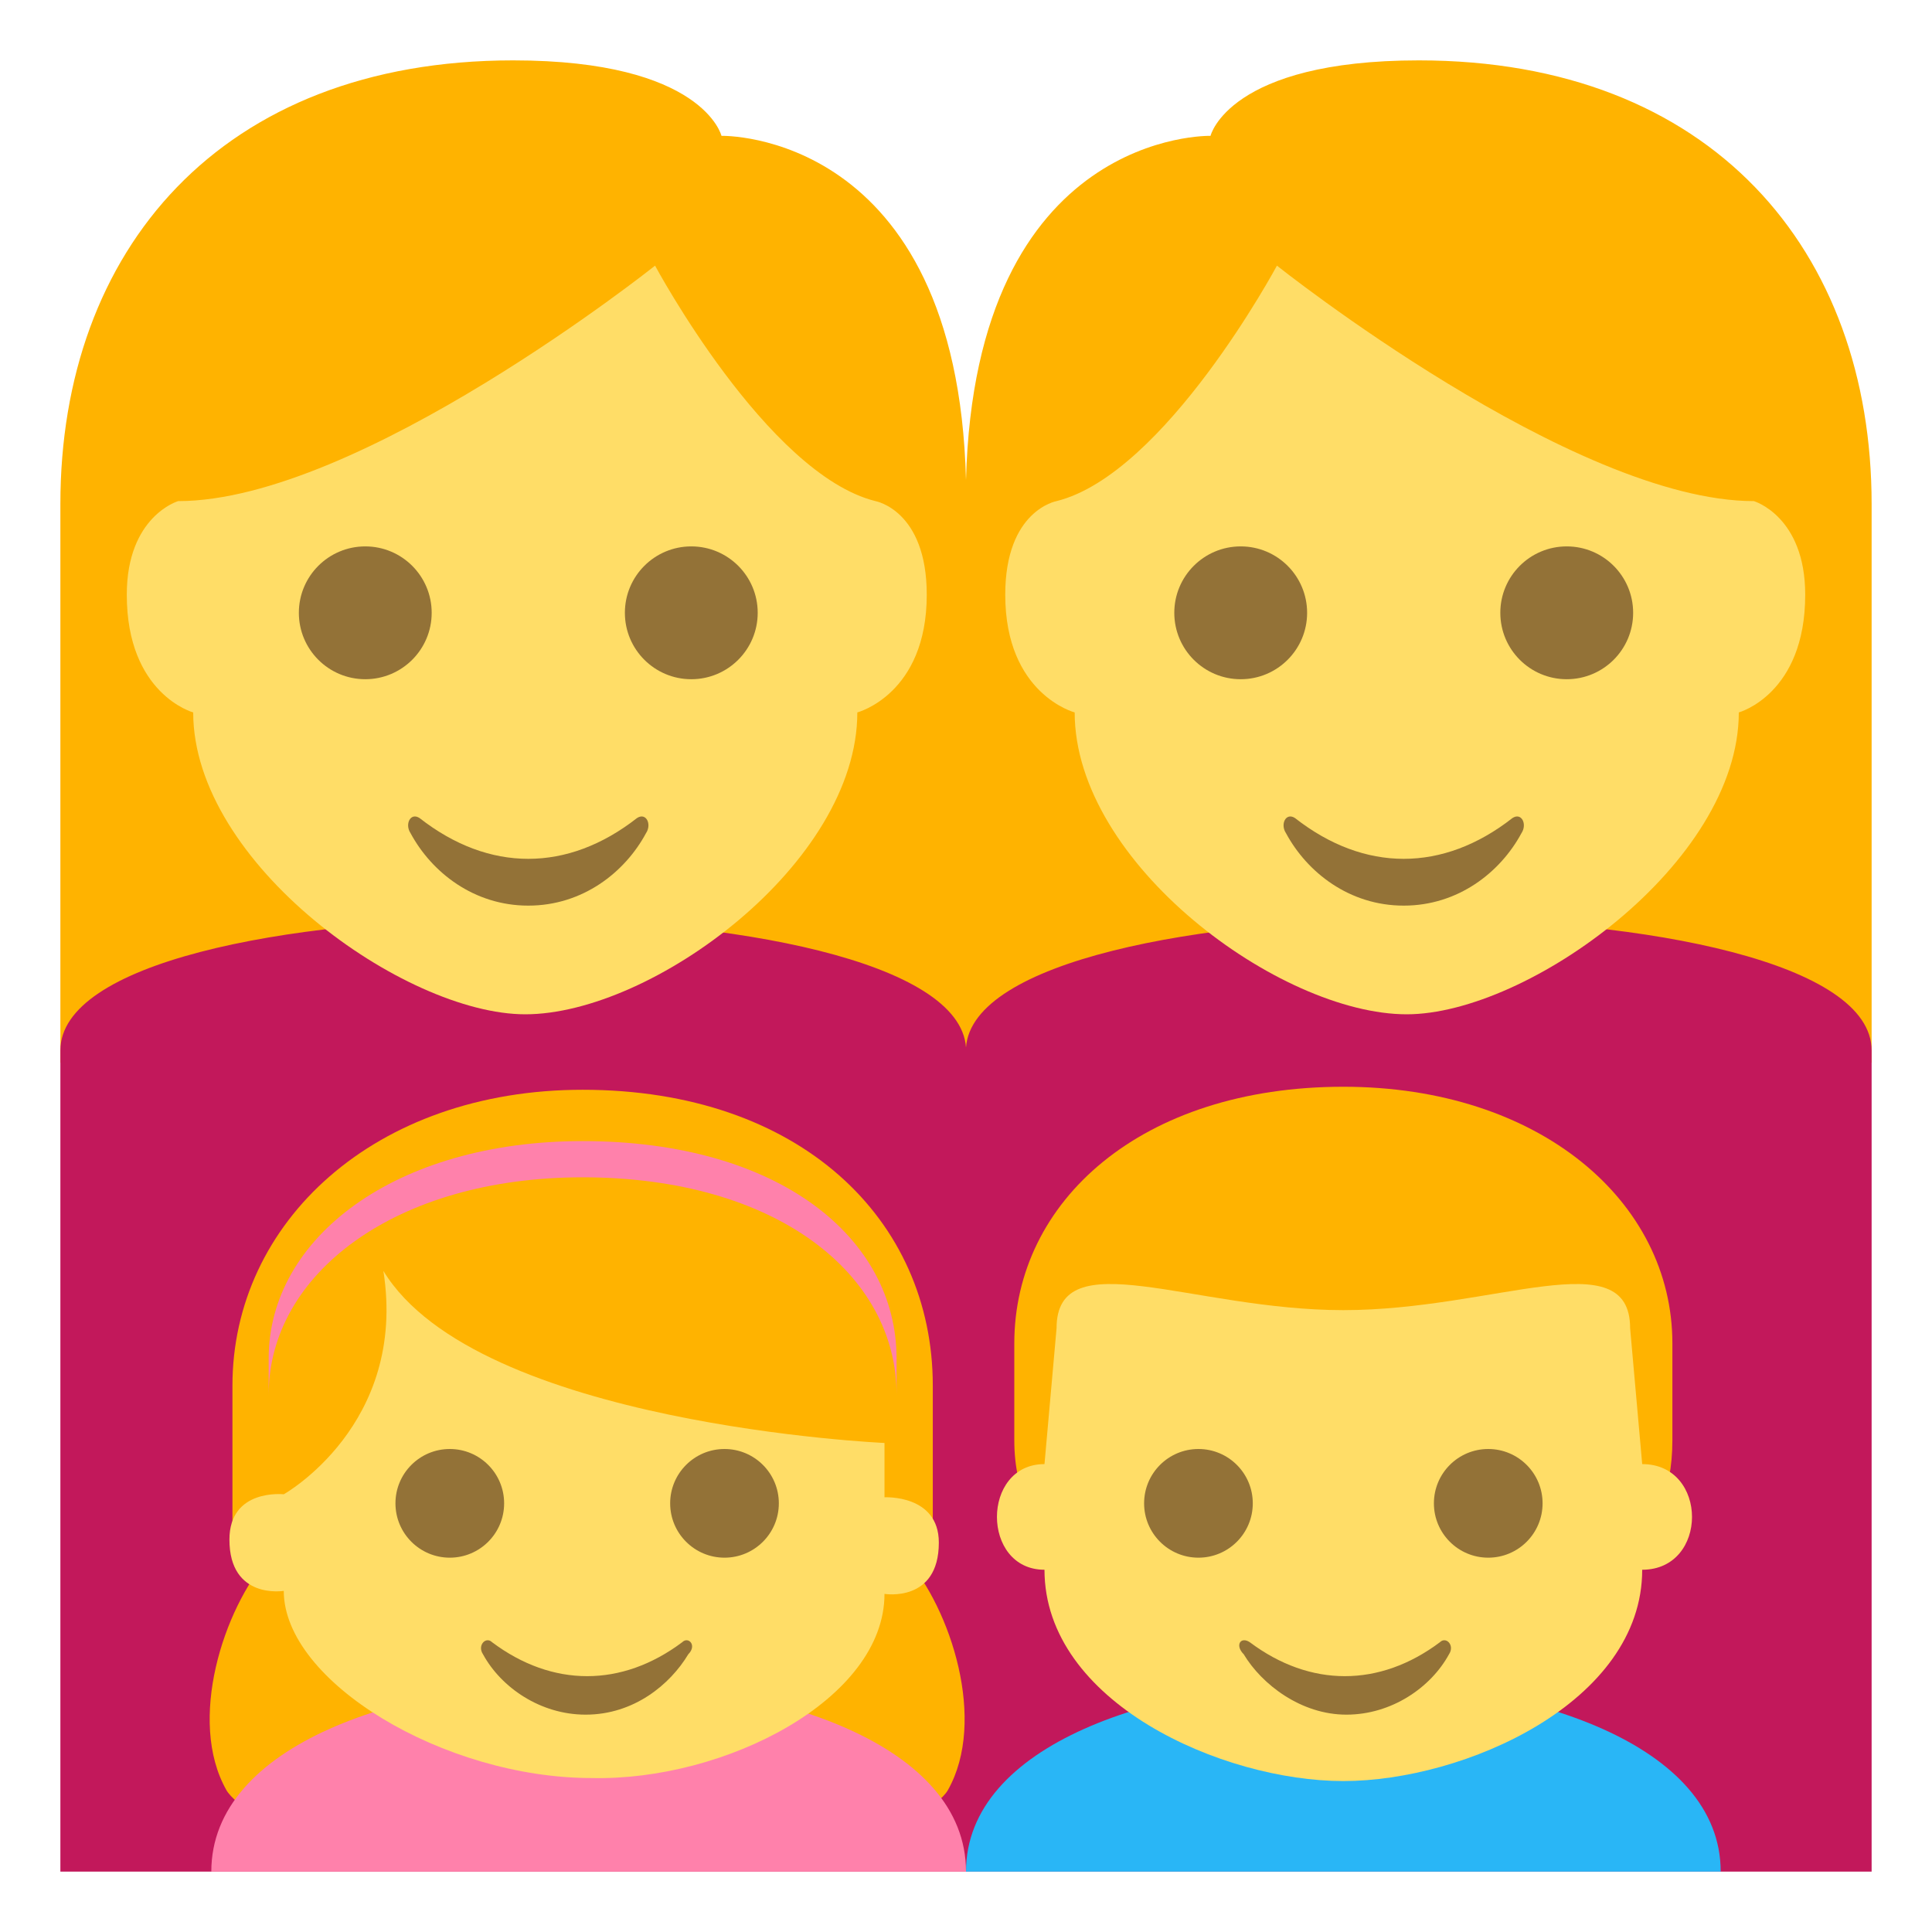
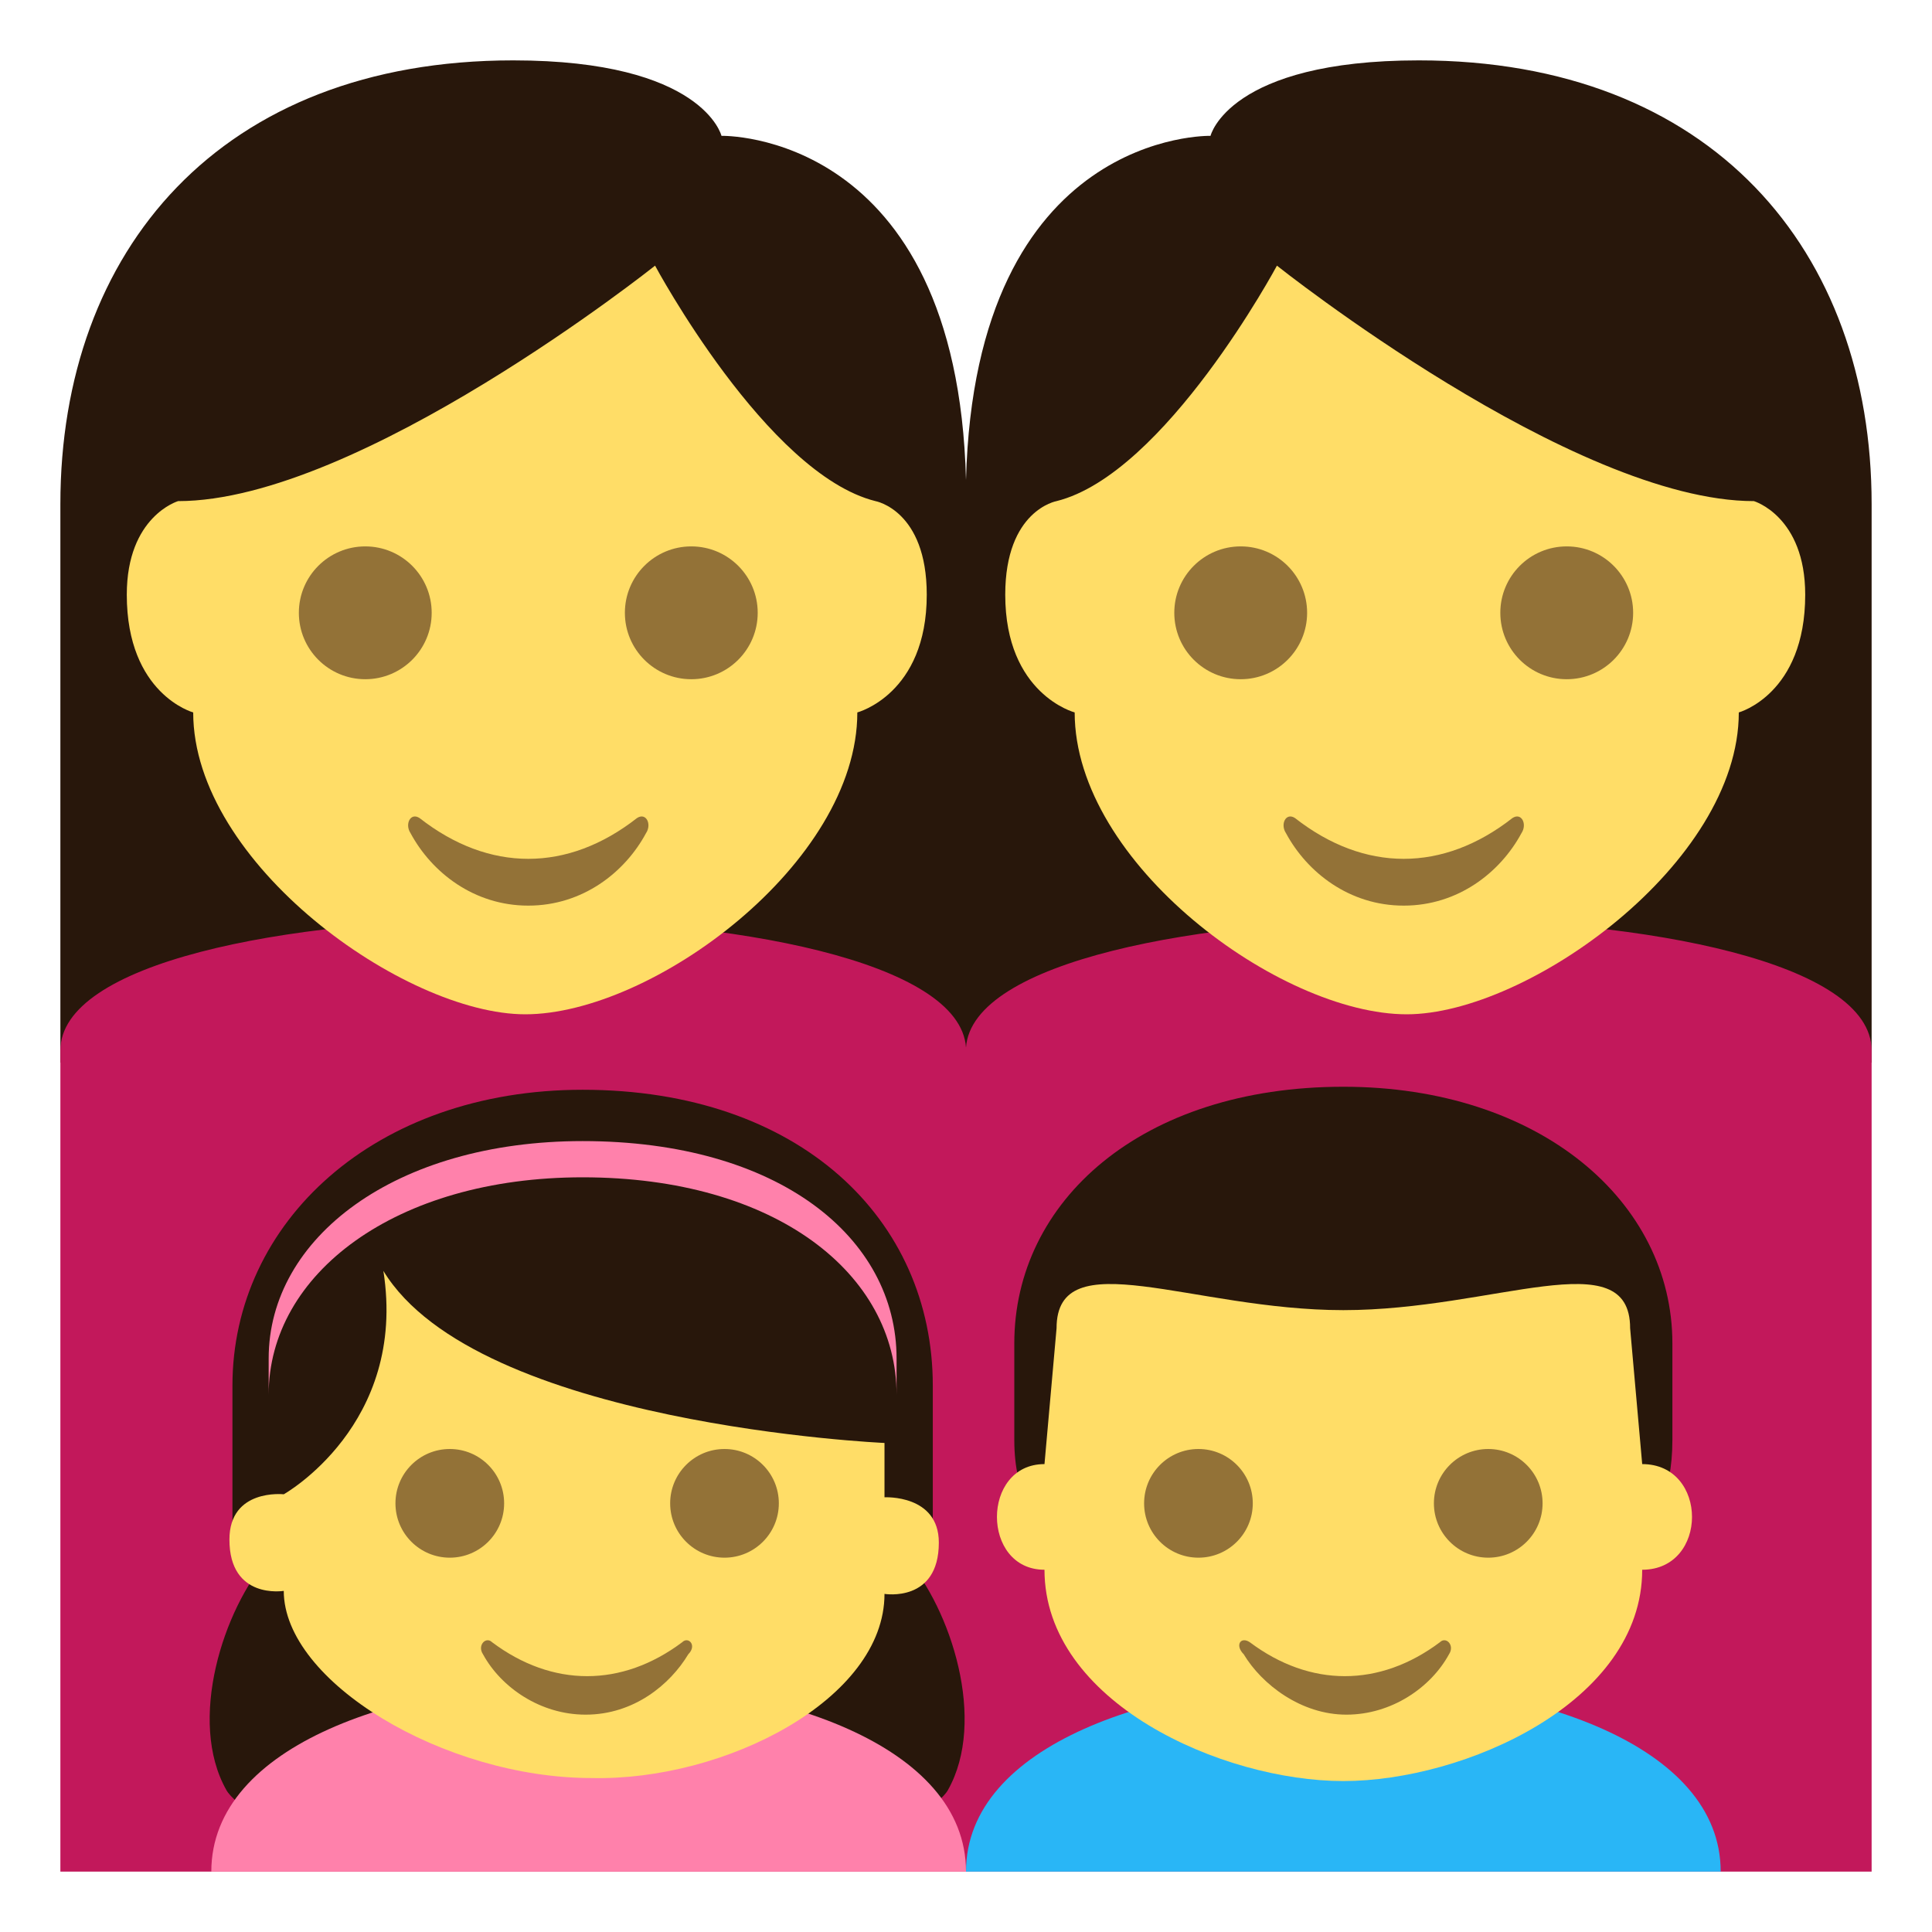
<svg xmlns="http://www.w3.org/2000/svg" viewBox="0 0 64 64" enable-background="new 0 0 64 64">
-   <path d="M47,2c-6.3,0-6.9,2.5-6.9,2.5S32.3,4.3,32,15.9C31.7,4.3,23.9,4.5,23.9,4.5S23.3,2,17,2C7.3,2,2,8.3,2,16.7    v18.5h60V16.7C62,8.3,56.7,2,47,2z" fill="#ffb300" />
+   <path d="M47,2c-6.3,0-6.9,2.5-6.9,2.5S32.3,4.3,32,15.9C31.7,4.3,23.9,4.5,23.9,4.5S23.3,2,17,2C7.3,2,2,8.3,2,16.7    v18.5h60V16.7C62,8.3,56.7,2,47,2z" fill="#28170b" />
  <path d="M32,34.7C31.6,29,2,29,2,34.8V62h60V34.8C62,29,32.4,29,32,34.7z" fill="#c2185b" />
  <path d="m6.4 23.6c0 0-2.2-.6-2.2-3.9 0-2.6 1.7-3.1 1.7-3.1 6 0 15.8-7.8 15.8-7.8s3.7 6.9 7.3 7.8c0 0 1.7.3 1.7 3.1 0 3.3-2.3 3.9-2.3 3.9 0 5-6.8 10-11 10-4 0-11-5-11-10" fill="#ffdd67" />
  <g fill="#937237">
    <circle cx="12.1" cy="20.3" r="2.2" />
    <circle cx="22.9" cy="20.3" r="2.2" />
    <path d="m21.1 27.1c-2.3 1.8-4.9 1.8-7.2 0-.3-.2-.5.2-.3.5.7 1.3 2.1 2.4 3.9 2.4 1.8 0 3.2-1.1 3.9-2.4.2-.3 0-.7-.3-.5" />
  </g>
  <path d="m57.6 23.6c0 0 2.2-.6 2.2-3.9 0-2.6-1.7-3.1-1.7-3.1-6 0-15.8-7.8-15.8-7.8s-3.7 6.9-7.3 7.8c0 0-1.7.3-1.7 3.1 0 3.3 2.3 3.9 2.3 3.9 0 5 6.8 10 11 10 4 0 11-5 11-10" fill="#ffdd67" />
  <g fill="#937237">
    <circle cx="51.9" cy="20.3" r="2.2" />
    <circle cx="41.1" cy="20.3" r="2.2" />
    <path d="m42.9 27.1c2.3 1.8 4.9 1.8 7.2 0 .3-.2.5.2.3.5-.7 1.3-2.1 2.4-3.9 2.4s-3.2-1.1-3.9-2.4c-.2-.3 0-.7.3-.5" />
  </g>
  <path d="m57 62h-25c0-8.4 25-8.4 25 0" fill="#29b6f6" />
-   <path d="m44.5 36c-6.7 0-10.9 3.8-10.9 8.5v3.2c0 3.7 2.9 3.7 2.9 3.7h16.4c0 0 2.5 0 2.5-3.7 0-1.7 0-3.2 0-3.2 0-4.7-4.4-8.5-10.9-8.5" fill="#ffb300" />
+   <path d="m44.5 36c-6.7 0-10.9 3.8-10.9 8.5v3.2c0 3.7 2.9 3.7 2.9 3.7h16.4c0 0 2.5 0 2.5-3.7 0-1.7 0-3.2 0-3.2 0-4.7-4.4-8.5-10.9-8.5" fill="#28170b" />
  <path d="m34.6 48.5l.4-4.5c0-2.9 4.5-.6 9.5-.6s9.5-2.3 9.5.6l.4 4.5c2.2 0 2.2 3.5 0 3.5 0 4.4-5.9 7-9.9 7-4 0-9.9-2.6-9.9-7-2.1 0-2.1-3.5 0-3.5" fill="#ffdd67" />
  <g fill="#937237">
    <circle cx="39.7" cy="49.8" r="1.8" />
    <circle cx="49.3" cy="49.8" r="1.8" />
    <path d="m41.4 54.4c2 1.5 4.3 1.5 6.3 0 .2-.2.5.1.3.4-.6 1.1-1.9 2-3.4 2s-2.8-1-3.4-2c-.3-.3-.1-.6.2-.4" />
  </g>
-   <path d="m30 51.6h.9v-5.7c0-5.5-4.4-9.8-11.6-9.8-6.9 0-11.6 4.4-11.6 9.8 0 1.1 0 5.7 0 5.7h1.2c-1.5 1.7-2.7 5.4-1.4 7.7.5.9 5.9 4.2 6.4-1.6h11.1c.5 5.8 5.9 2.5 6.4 1.6 1.3-2.3.1-6-1.4-7.7" fill="#ffb300" />
+   <path d="m30 51.6h.9v-5.7c0-5.5-4.4-9.8-11.6-9.8-6.9 0-11.6 4.4-11.6 9.8 0 1.1 0 5.7 0 5.7h1.2c-1.5 1.7-2.7 5.4-1.4 7.7.5.9 5.9 4.2 6.4-1.6h11.1c.5 5.8 5.9 2.5 6.4 1.6 1.3-2.3.1-6-1.4-7.7" fill="#28170b" />
  <g fill="#ff81ab">
    <path d="m19.3 37.8c-6.2 0-10.4 3.2-10.4 7.2 0 0 0 .5 0 1.2 0-4 4.2-7.2 10.4-7.2 6.4 0 10.4 3.2 10.4 7.2v-1.2c0-4-3.9-7.2-10.4-7.2" />
    <path d="m7 62h25c0-8.4-25-8.4-25 0" />
  </g>
  <path d="m29.3 52.8c0 0 1.8.3 1.8-1.7 0-1.6-1.8-1.5-1.8-1.5v-1.8c0 0-13.5-.6-16.6-5.7.8 5.1-3.3 7.4-3.3 7.4s-1.8-.2-1.8 1.5c0 2 1.8 1.7 1.8 1.7 0 3 5.3 6.2 10.2 6.2 4.4.1 9.7-2.6 9.7-6.1" fill="#ffdd67" />
  <g fill="#937237">
    <circle cx="24" cy="49.8" r="1.8" />
    <circle cx="14.9" cy="49.8" r="1.8" />
    <path d="m22.6 54.4c-2 1.5-4.3 1.5-6.3 0-.2-.2-.5.1-.3.4.6 1.1 1.9 2 3.4 2 1.6 0 2.8-1 3.4-2 .3-.3 0-.6-.2-.4" />
  </g>
</svg>
